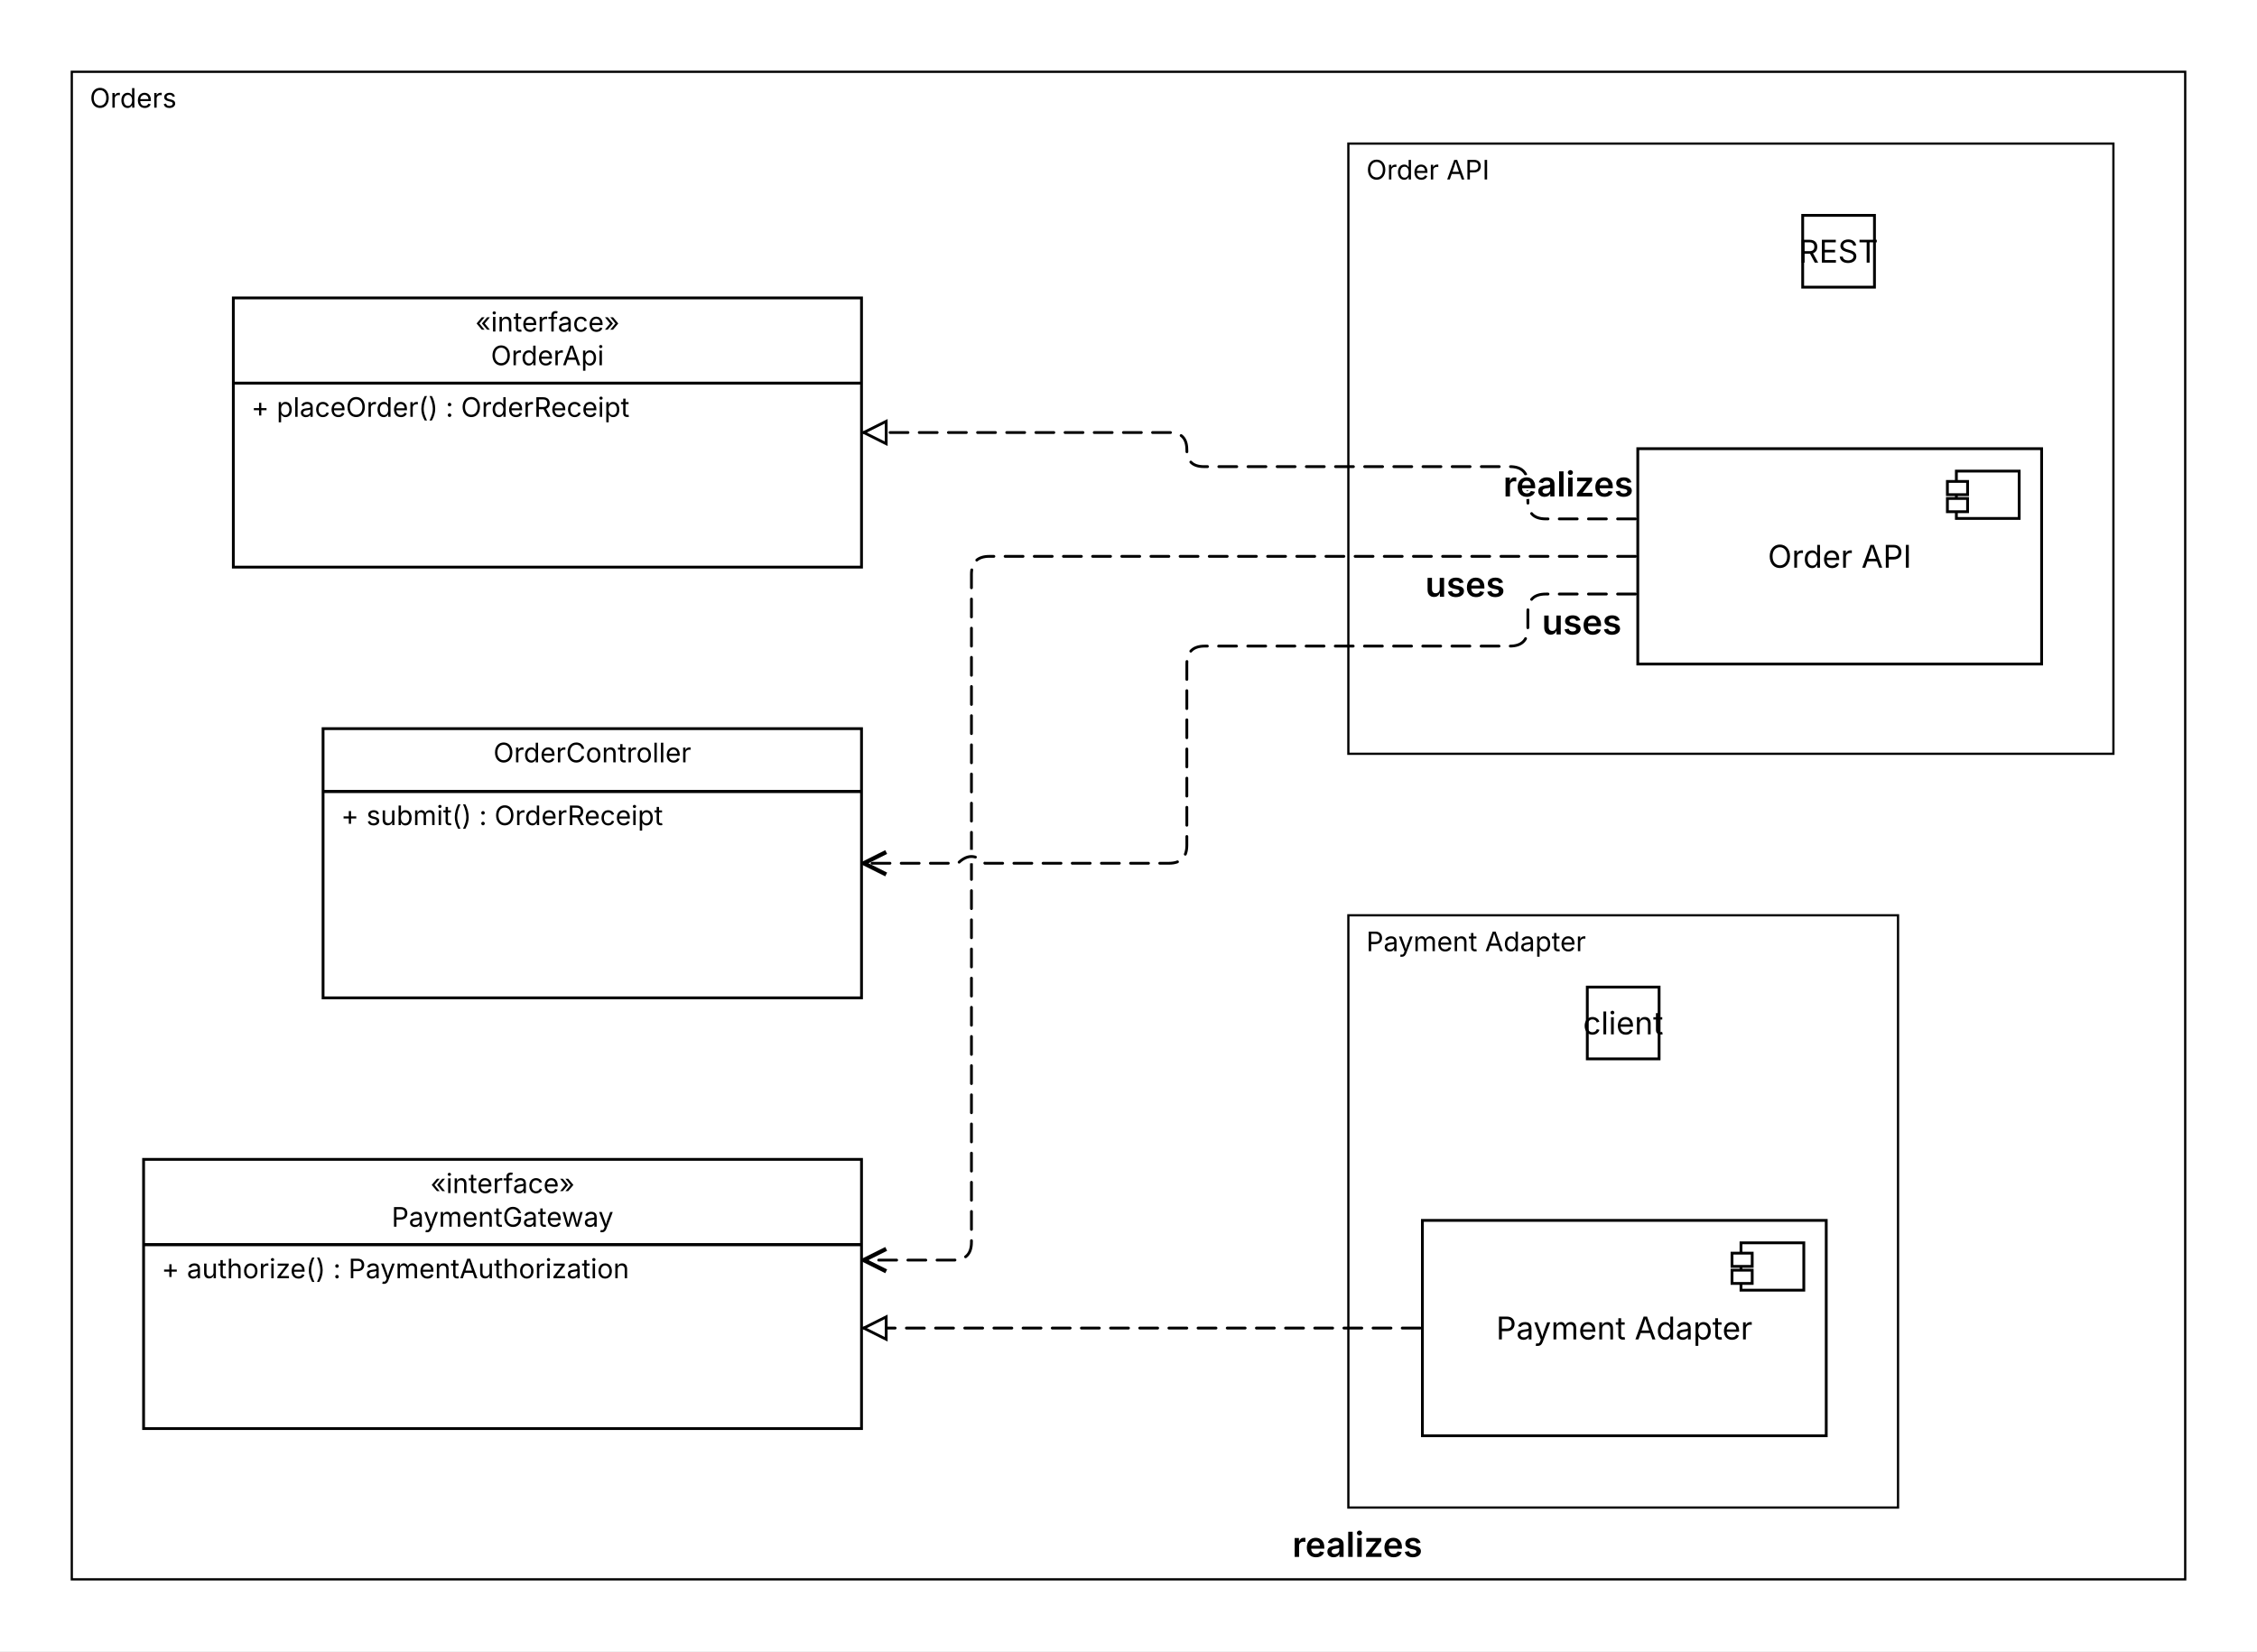
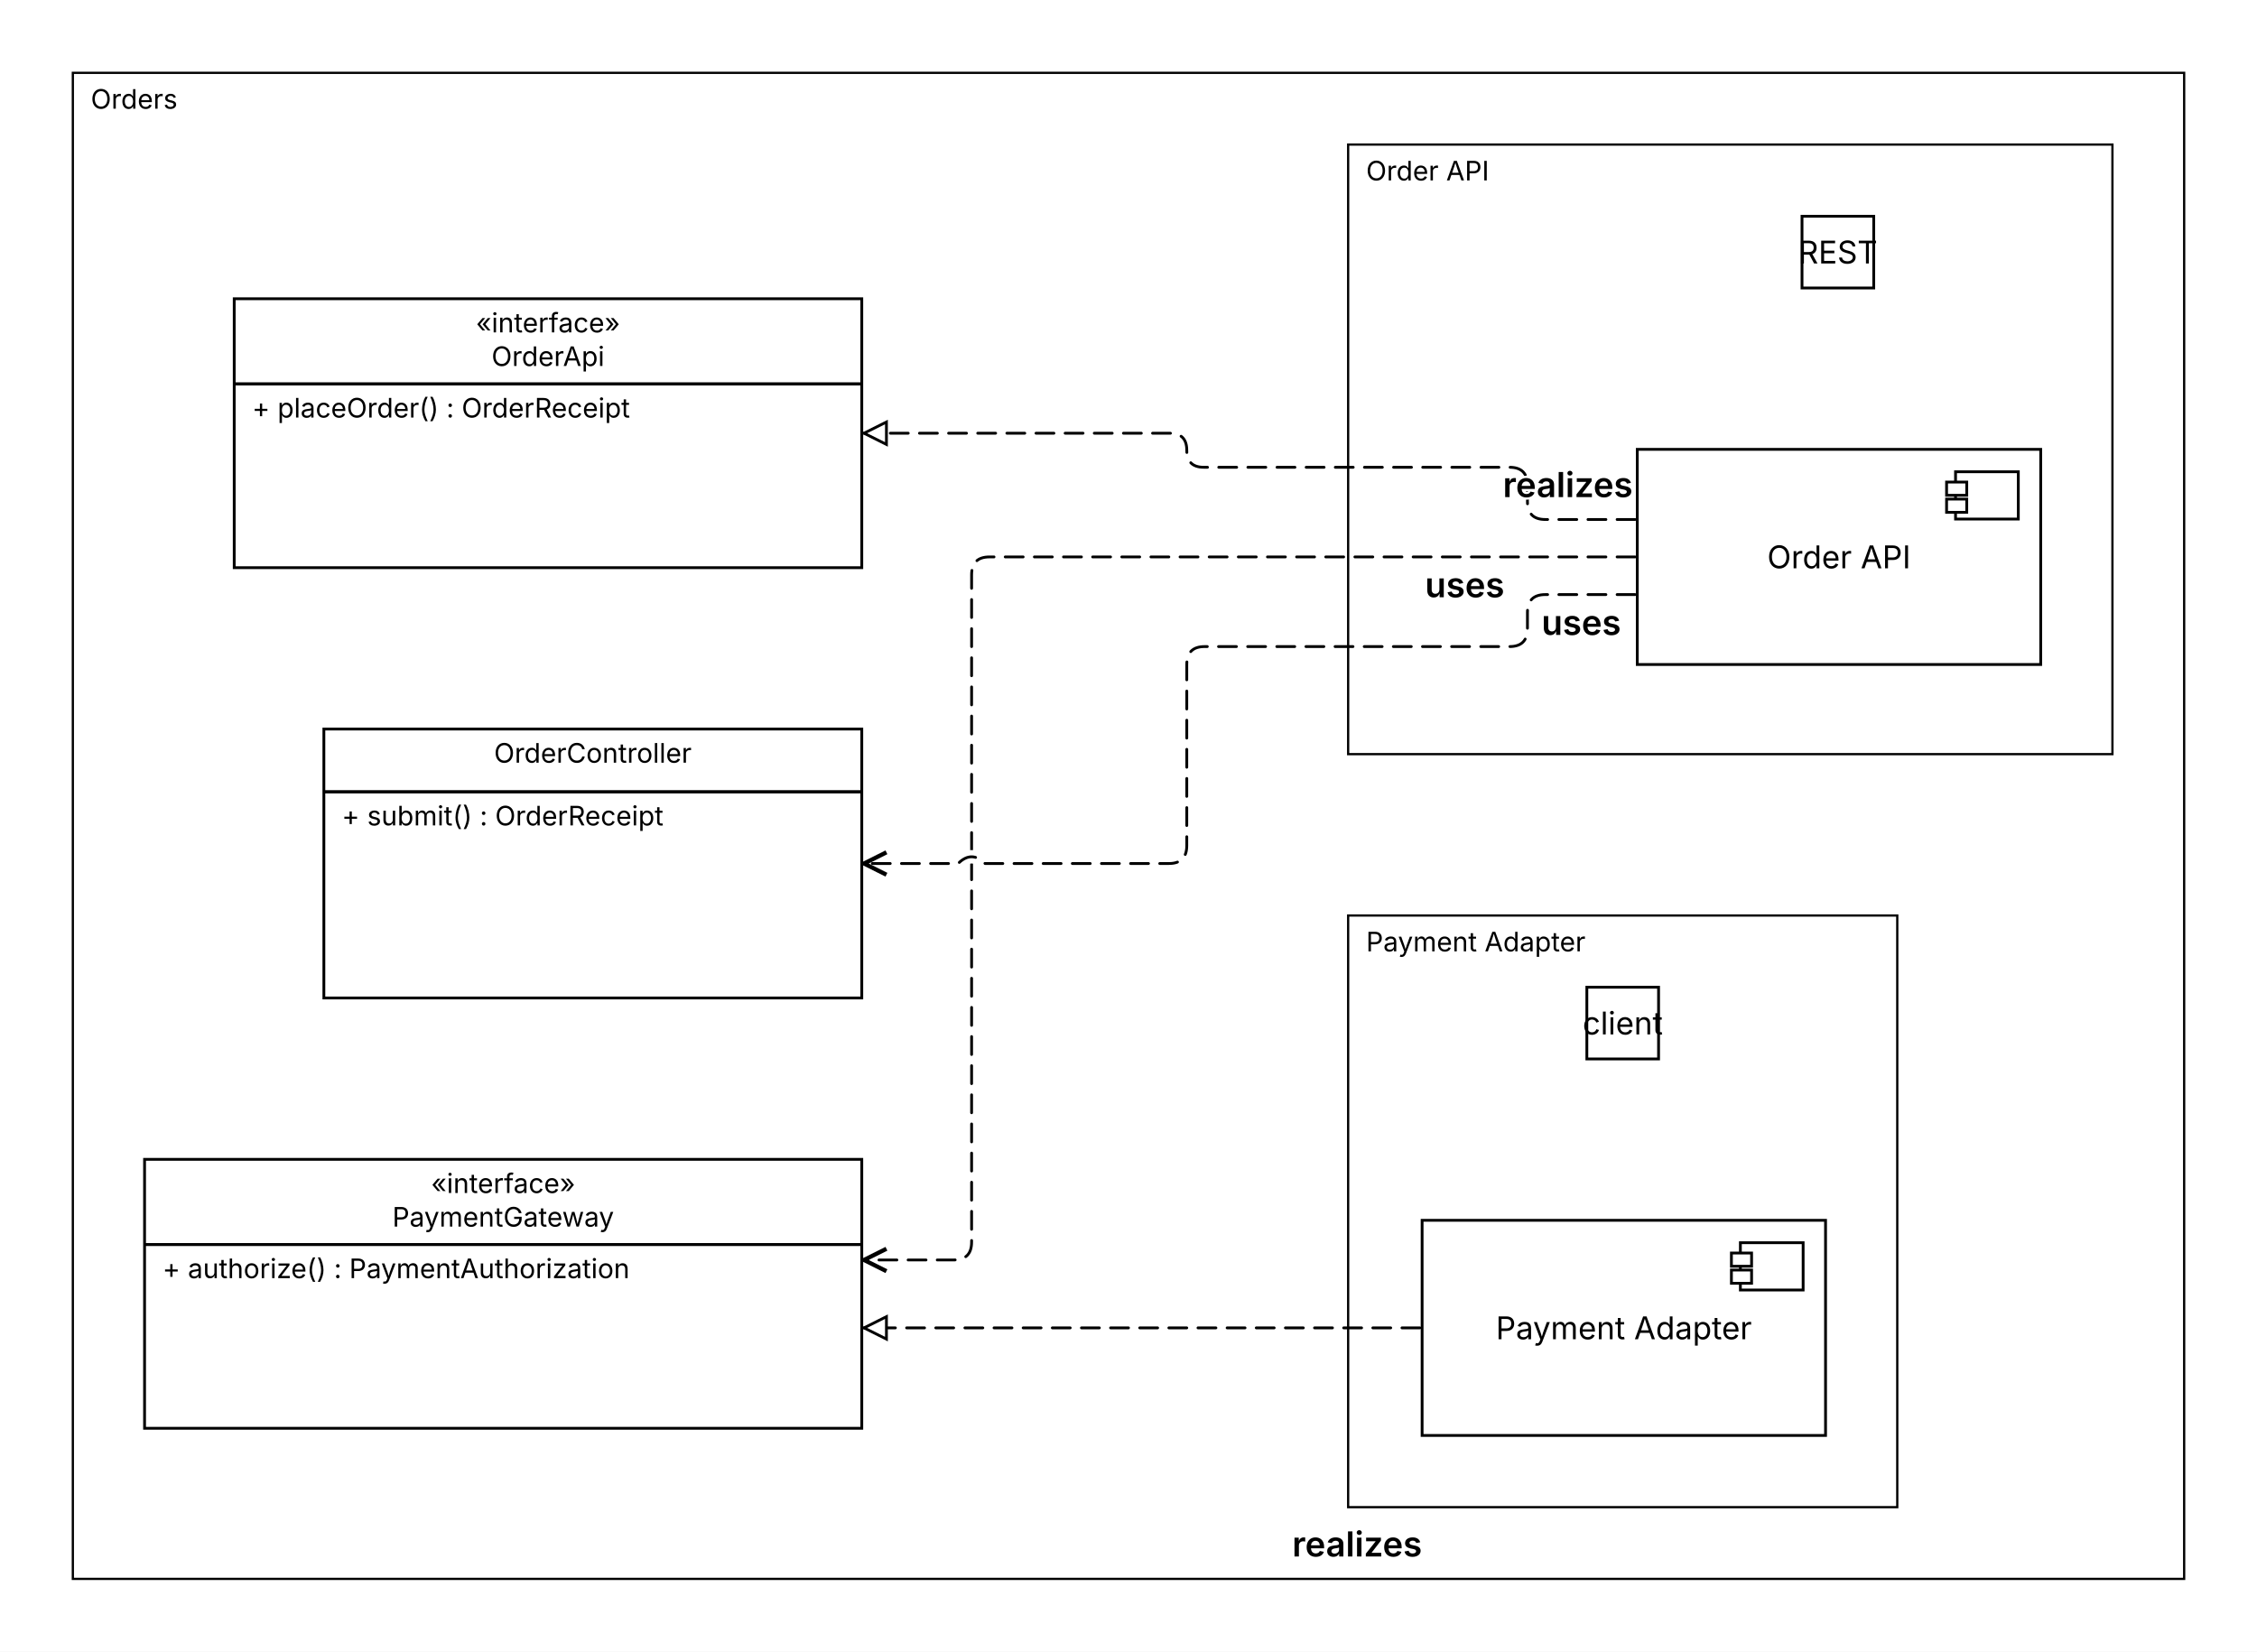
- <svg xmlns="http://www.w3.org/2000/svg" role="img" width="1006" height="736" viewBox="-20.0 -20.0 1006.0 736.0">
-   <rect x="-20.0" y="-20.0" width="1006.0" height="736.0" fill="#ffffff" />
+ <svg xmlns="http://www.w3.org/2000/svg" role="img" width="1007" height="737" viewBox="-20.5 -20.5 1007.0 737.0">
+   <rect x="-20.5" y="-20.5" width="1007.0" height="737.0" fill="#ffffff" />
  <g font-family="Inter, Arial, sans-serif" font-size="14">
    <g data-dediren-group-id="orders-package-boundary" data-dediren-group-type="Package" data-dediren-group-source-id="pkg-orders">
      <rect x="12.0" y="12.0" width="942.0" height="672.0" rx="0" fill="#ffffff" stroke="#000000" stroke-width="1" />
      <text x="20.0" y="28.0" fill="#000000" font-size="12">Orders</text>
    </g>
    <g data-dediren-group-id="order-api-boundary" data-dediren-group-type="Component" data-dediren-group-source-id="component-order-api">
      <rect x="581.0" y="44.0" width="341.0" height="272.0" rx="0" fill="#ffffff" stroke="#000000" stroke-width="1" />
      <text x="589.0" y="60.0" fill="#000000" font-size="12">Order API</text>
    </g>
    <g data-dediren-group-id="payment-adapter-boundary" data-dediren-group-type="Component" data-dediren-group-source-id="component-payment-adapter">
      <rect x="581.0" y="388.0" width="245.0" height="264.0" rx="0" fill="#ffffff" stroke="#000000" stroke-width="1" />
      <text x="589.0" y="404.0" fill="#000000" font-size="12">Payment Adapter</text>
    </g>
    <g data-dediren-edge-id="order-api-realizes-order-api">
      <marker id="marker-end-order-api-realizes-order-api" data-dediren-edge-marker-end="hollow_triangle" markerWidth="10" markerHeight="10" refX="9" refY="5" orient="auto">
        <path d="M 1 1 L 9 5 L 1 9 Z" fill="#ffffff" stroke="#000000" stroke-width="1" />
      </marker>
      <path d="M 709.0 211.3 L 669.0 211.3 Q 661.0 211.3 661.0 203.3 L 661.0 196.0 Q 661.0 188.0 653.0 188.0 L 557.0 188.0 L 516.6 188.0 Q 509.0 188.0 509.0 180.4 L 509.0 180.4 Q 509.0 172.8 501.4 172.8 L 365.0 172.8" fill="none" stroke="#000000" stroke-width="1.25" stroke-linecap="round" stroke-linejoin="round" stroke-dasharray="8 5" marker-end="url(#marker-end-order-api-realizes-order-api)" />
      <text x="679.0" y="201.3" text-anchor="middle" fill="none" font-size="15.4" font-weight="600" stroke="#ffffff" stroke-width="2">realizes</text>
      <text x="679.0" y="201.3" text-anchor="middle" fill="#000000" font-size="15.4" font-weight="600">realizes</text>
    </g>
    <g data-dediren-edge-id="order-api-uses-payment">
      <marker id="marker-end-order-api-uses-payment" data-dediren-edge-marker-end="open_arrow" markerWidth="10" markerHeight="10" refX="9" refY="5" orient="auto">
        <path d="M 1 1 L 9 5 L 1 9" fill="none" stroke="#000000" stroke-width="1.5" />
      </marker>
      <path d="M 709.0 228.0 L 557.0 228.0 L 421.0 228.0 Q 413.0 228.0 413.0 236.0 L 413.0 533.7 Q 413.0 541.7 405.0 541.7 L 365.0 541.7" fill="none" stroke="#000000" stroke-width="1.25" stroke-linecap="round" stroke-linejoin="round" stroke-dasharray="8 5" marker-end="url(#marker-end-order-api-uses-payment)" />
      <text x="633.0" y="246.0" text-anchor="middle" fill="none" font-size="15.4" font-weight="600" stroke="#ffffff" stroke-width="2">uses</text>
      <text x="633.0" y="246.0" text-anchor="middle" fill="#000000" font-size="15.4" font-weight="600">uses</text>
    </g>
    <g data-dediren-edge-id="payment-adapter-realizes-gateway">
      <marker id="marker-end-payment-adapter-realizes-gateway" data-dediren-edge-marker-end="hollow_triangle" markerWidth="10" markerHeight="10" refX="9" refY="5" orient="auto">
        <path d="M 1 1 L 9 5 L 1 9 Z" fill="#ffffff" stroke="#000000" stroke-width="1" />
      </marker>
      <path d="M 613.0 572.0 L 557.0 572.0 L 365.0 572.0" fill="none" stroke="#000000" stroke-width="1.25" stroke-linecap="round" stroke-linejoin="round" stroke-dasharray="8 5" marker-end="url(#marker-end-payment-adapter-realizes-gateway)" />
      <text x="585.0" y="674.0" text-anchor="middle" fill="none" font-size="15.4" font-weight="600" stroke="#ffffff" stroke-width="2">realizes</text>
      <text x="585.0" y="674.0" text-anchor="middle" fill="#000000" font-size="15.4" font-weight="600">realizes</text>
    </g>
    <g data-dediren-edge-id="order-api-depends-controller">
      <marker id="marker-end-order-api-depends-controller" data-dediren-edge-marker-end="open_arrow" markerWidth="10" markerHeight="10" refX="9" refY="5" orient="auto">
        <path d="M 1 1 L 9 5 L 1 9" fill="none" stroke="#000000" stroke-width="1.5" />
      </marker>
      <g data-dediren-line-jump-masks="order-api-depends-controller">
        <path d="M 407.0 364.8 Q 413.0 358.8 419.0 364.8" fill="none" stroke="#ffffff" stroke-width="6" />
      </g>
      <path d="M 709.0 244.8 L 669.0 244.8 Q 661.0 244.8 661.0 252.8 L 661.0 260.0 Q 661.0 268.0 653.0 268.0 L 557.0 268.0 L 517.0 268.0 Q 509.0 268.0 509.0 276.0 L 509.0 356.8 Q 509.0 364.8 501.0 364.8 L 419.0 364.8 Q 413.0 358.8 407.0 364.8 L 365.0 364.8" fill="none" stroke="#000000" stroke-width="1.25" stroke-linecap="round" stroke-linejoin="round" stroke-dasharray="8 5" marker-end="url(#marker-end-order-api-depends-controller)" />
      <text x="685.0" y="262.8" text-anchor="middle" fill="none" font-size="15.4" font-weight="600" stroke="#ffffff" stroke-width="2">uses</text>
      <text x="685.0" y="262.8" text-anchor="middle" fill="#000000" font-size="15.4" font-weight="600">uses</text>
    </g>
    <g data-dediren-node-id="component-order-api">
      <rect data-dediren-node-shape="uml_component" x="710.0" y="180.0" width="180.0" height="96.0" rx="0" fill="#ffffff" stroke="#000000" stroke-width="1.25" />
      <g data-dediren-node-decorator="uml_component">
        <rect x="852.0" y="190.0" width="28.0" height="21.1" fill="#ffffff" stroke="#000000" stroke-width="1.25" />
        <rect x="848.0" y="194.6" width="9.0" height="5.9" fill="#ffffff" stroke="#000000" stroke-width="1.25" />
        <rect x="848.0" y="202.2" width="9.0" height="5.9" fill="#ffffff" stroke="#000000" stroke-width="1.25" />
      </g>
      <text x="800.0" y="228.0" text-anchor="middle" dominant-baseline="middle" fill="#000000" font-size="14.0" textLength="62.2" lengthAdjust="spacing">Order API</text>
    </g>
    <g data-dediren-node-id="port-rest-api">
      <rect data-dediren-node-shape="uml_port" x="783.5" y="76.0" width="32.0" height="32.0" rx="0" fill="#ffffff" stroke="#000000" stroke-width="1.25" />
      <g data-dediren-node-decorator="uml_port" />
      <text x="799.5" y="92.0" text-anchor="middle" dominant-baseline="middle" fill="#000000" font-size="14.0" textLength="37.3" lengthAdjust="spacing">REST</text>
    </g>
    <g data-dediren-node-id="component-payment-adapter">
      <rect data-dediren-node-shape="uml_component" x="614.0" y="524.0" width="180.0" height="96.0" rx="0" fill="#ffffff" stroke="#000000" stroke-width="1.25" />
      <g data-dediren-node-decorator="uml_component">
        <rect x="756.0" y="534.0" width="28.0" height="21.1" fill="#ffffff" stroke="#000000" stroke-width="1.25" />
        <rect x="752.0" y="538.6" width="9.0" height="5.9" fill="#ffffff" stroke="#000000" stroke-width="1.25" />
        <rect x="752.0" y="546.2" width="9.0" height="5.9" fill="#ffffff" stroke="#000000" stroke-width="1.25" />
      </g>
      <text x="704.0" y="572.0" text-anchor="middle" dominant-baseline="middle" fill="#000000" font-size="14.0" textLength="108.1" lengthAdjust="spacing">Payment Adapter</text>
    </g>
    <g data-dediren-node-id="port-payment-client">
      <rect data-dediren-node-shape="uml_port" x="687.5" y="420.0" width="32.0" height="32.0" rx="0" fill="#ffffff" stroke="#000000" stroke-width="1.25" />
      <g data-dediren-node-decorator="uml_port" />
      <text x="703.5" y="436.0" text-anchor="middle" dominant-baseline="middle" fill="#000000" font-size="14.0" textLength="32.6" lengthAdjust="spacing">client</text>
    </g>
    <g data-dediren-node-id="interface-order-api">
      <rect data-dediren-node-shape="uml_interface" x="84.0" y="112.8" width="280.0" height="120.0" rx="0" fill="#ffffff" stroke="#000000" stroke-width="1.25" />
      <g data-dediren-node-decorator="uml_interface">
        <line x1="84.0" y1="150.8" x2="364.0" y2="150.8" stroke="#000000" stroke-width="1.25" />
        <line x1="84.0" y1="150.8" x2="364.0" y2="150.8" stroke="#000000" stroke-width="1.25" />
        <text x="224.0" y="127.8" text-anchor="middle" fill="#000000" font-size="12">«interface»</text>
        <text x="224.0" y="142.8" text-anchor="middle" fill="#000000" font-size="12">OrderApi</text>
        <text x="92.0" y="165.8" fill="#000000" font-size="12">+ placeOrder() : OrderReceipt</text>
      </g>
    </g>
    <g data-dediren-node-id="interface-payment-gateway">
      <rect data-dediren-node-shape="uml_interface" x="44.0" y="496.8" width="320.0" height="120.0" rx="0" fill="#ffffff" stroke="#000000" stroke-width="1.25" />
      <g data-dediren-node-decorator="uml_interface">
        <line x1="44.0" y1="534.8" x2="364.0" y2="534.8" stroke="#000000" stroke-width="1.25" />
        <line x1="44.0" y1="534.8" x2="364.0" y2="534.8" stroke="#000000" stroke-width="1.25" />
        <text x="204.0" y="511.8" text-anchor="middle" fill="#000000" font-size="12">«interface»</text>
        <text x="204.0" y="526.8" text-anchor="middle" fill="#000000" font-size="12">PaymentGateway</text>
        <text x="52.0" y="549.8" fill="#000000" font-size="12">+ authorize() : PaymentAuthorization</text>
      </g>
    </g>
    <g data-dediren-node-id="class-order-controller">
      <rect data-dediren-node-shape="uml_class" x="124.0" y="304.8" width="240.0" height="120.0" rx="0" fill="#ffffff" stroke="#000000" stroke-width="1.25" />
      <g data-dediren-node-decorator="uml_class">
        <line x1="124.0" y1="332.8" x2="364.0" y2="332.8" stroke="#000000" stroke-width="1.25" />
        <line x1="124.0" y1="332.8" x2="364.0" y2="332.8" stroke="#000000" stroke-width="1.25" />
        <text x="244.0" y="319.8" text-anchor="middle" fill="#000000" font-size="12">OrderController</text>
        <text x="132.0" y="347.8" fill="#000000" font-size="12">+ submit() : OrderReceipt</text>
      </g>
    </g>
  </g>
</svg>
